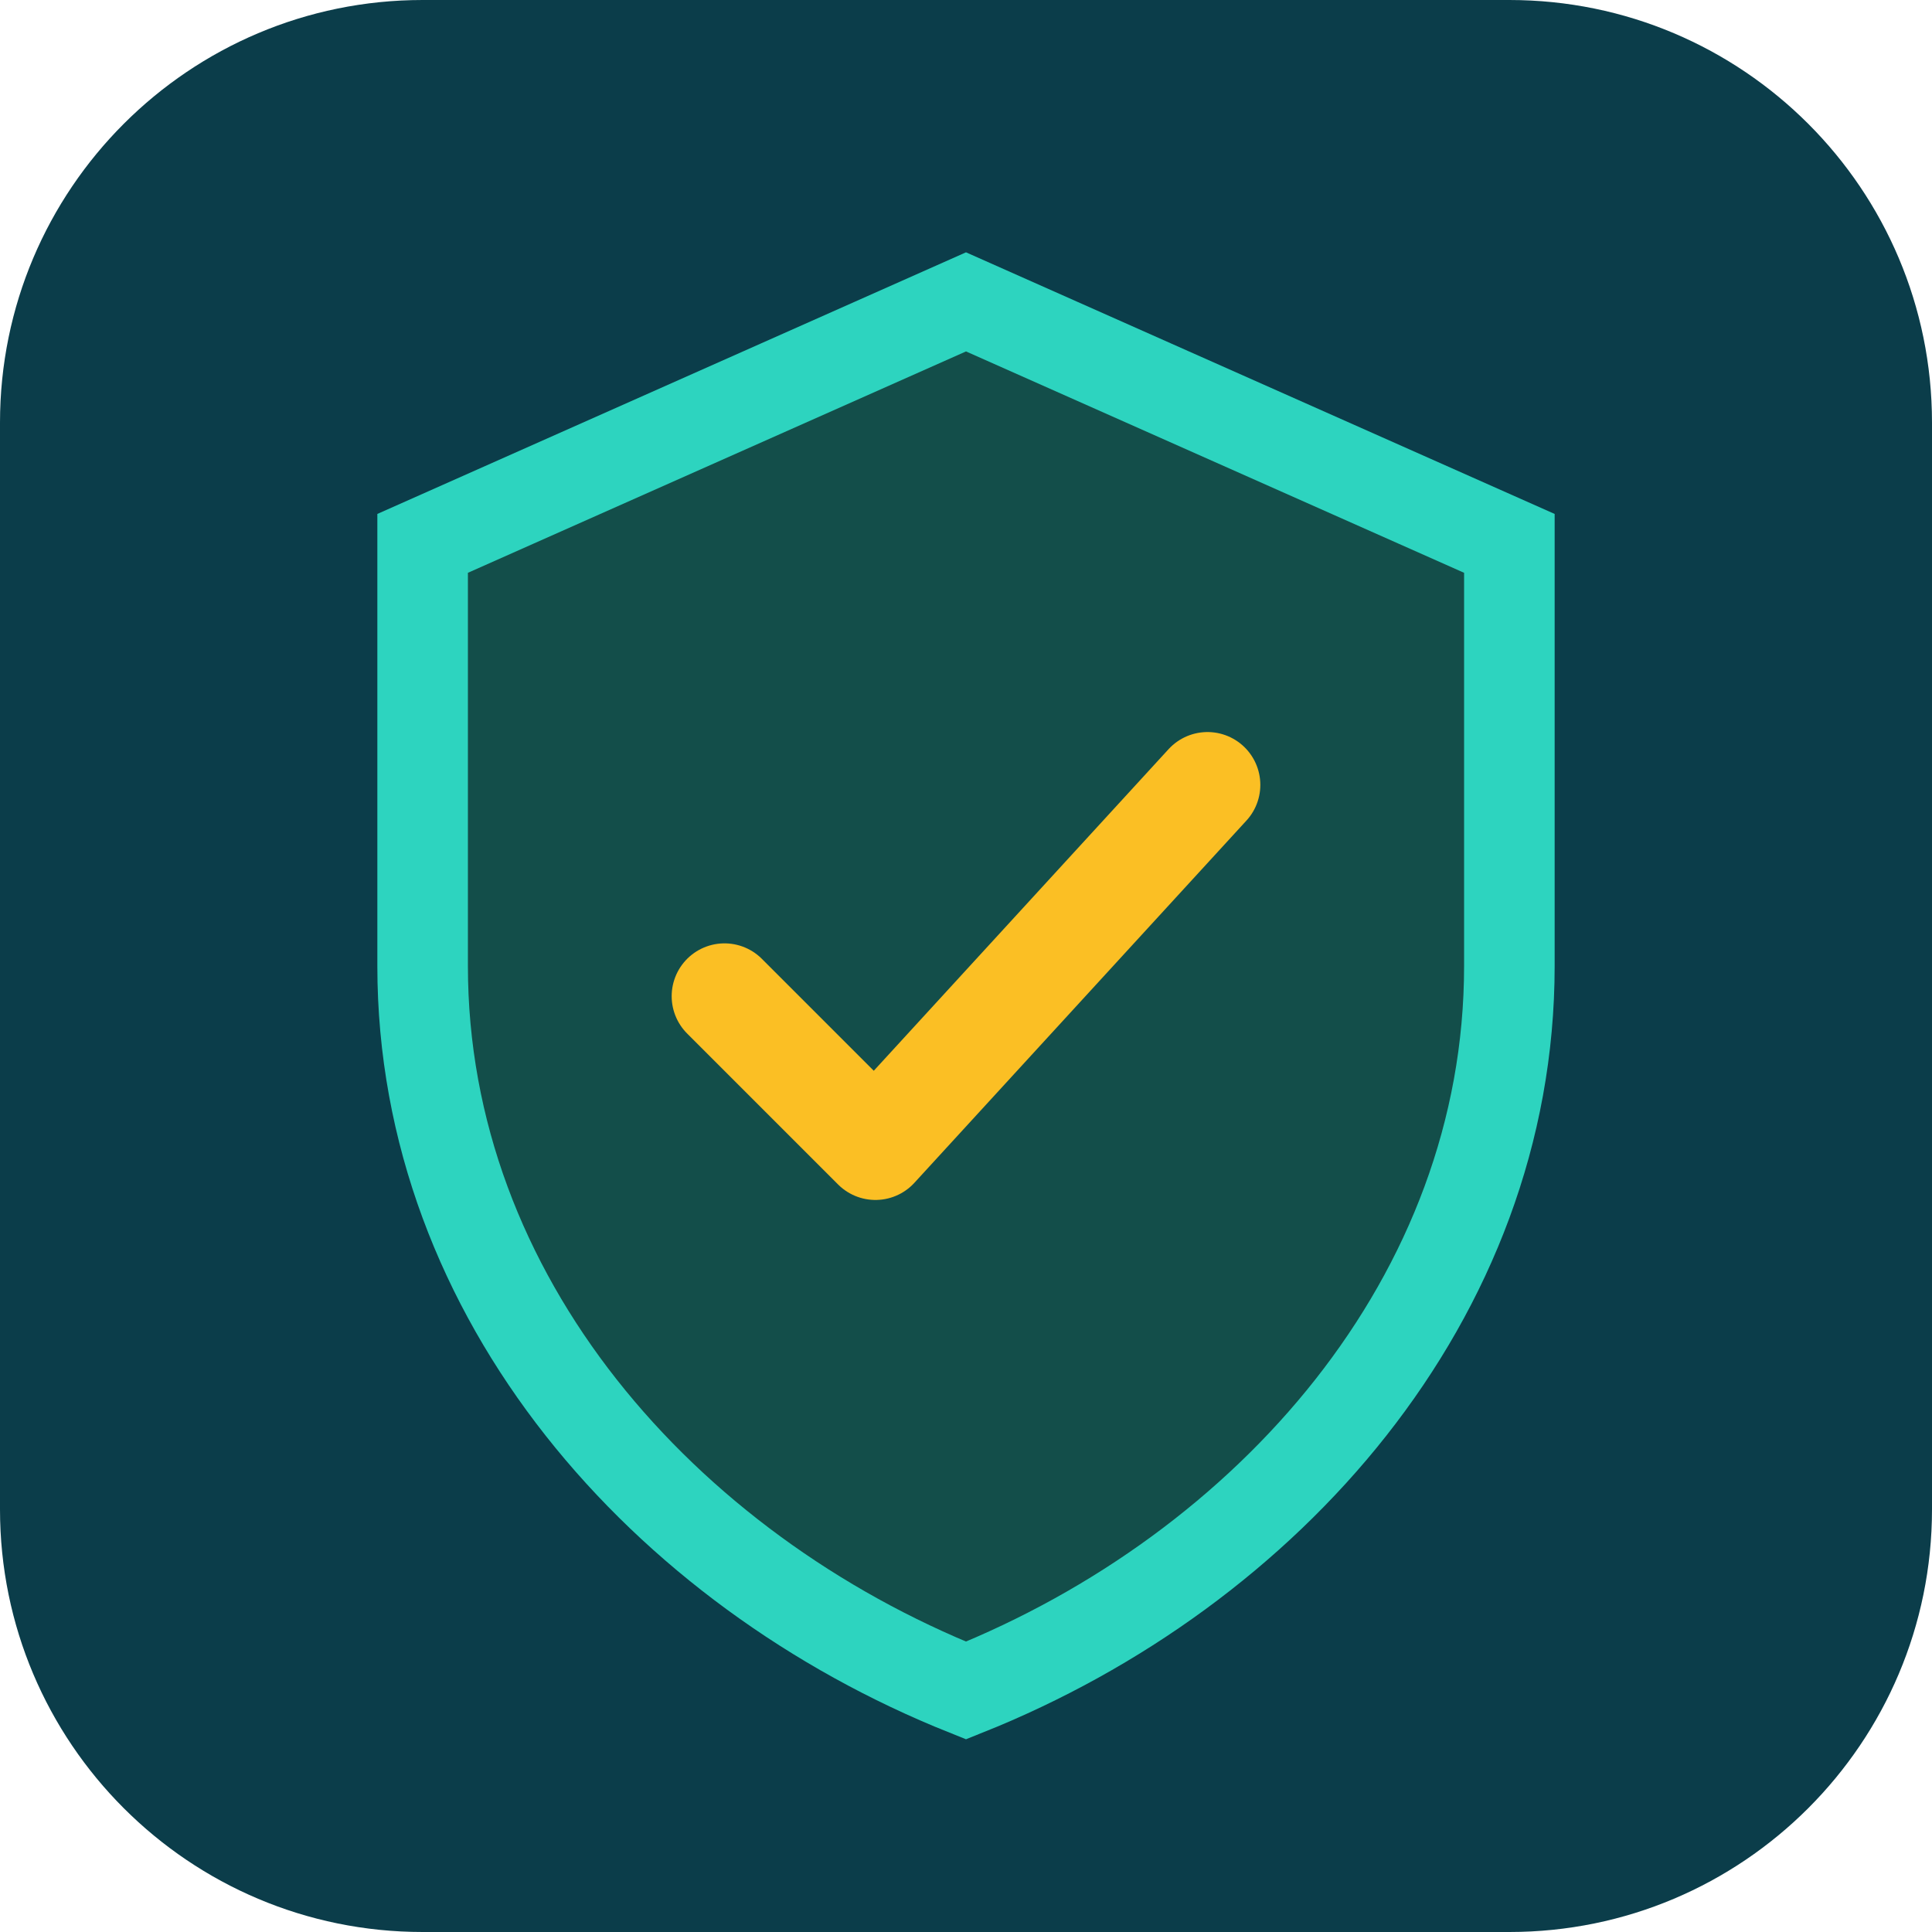
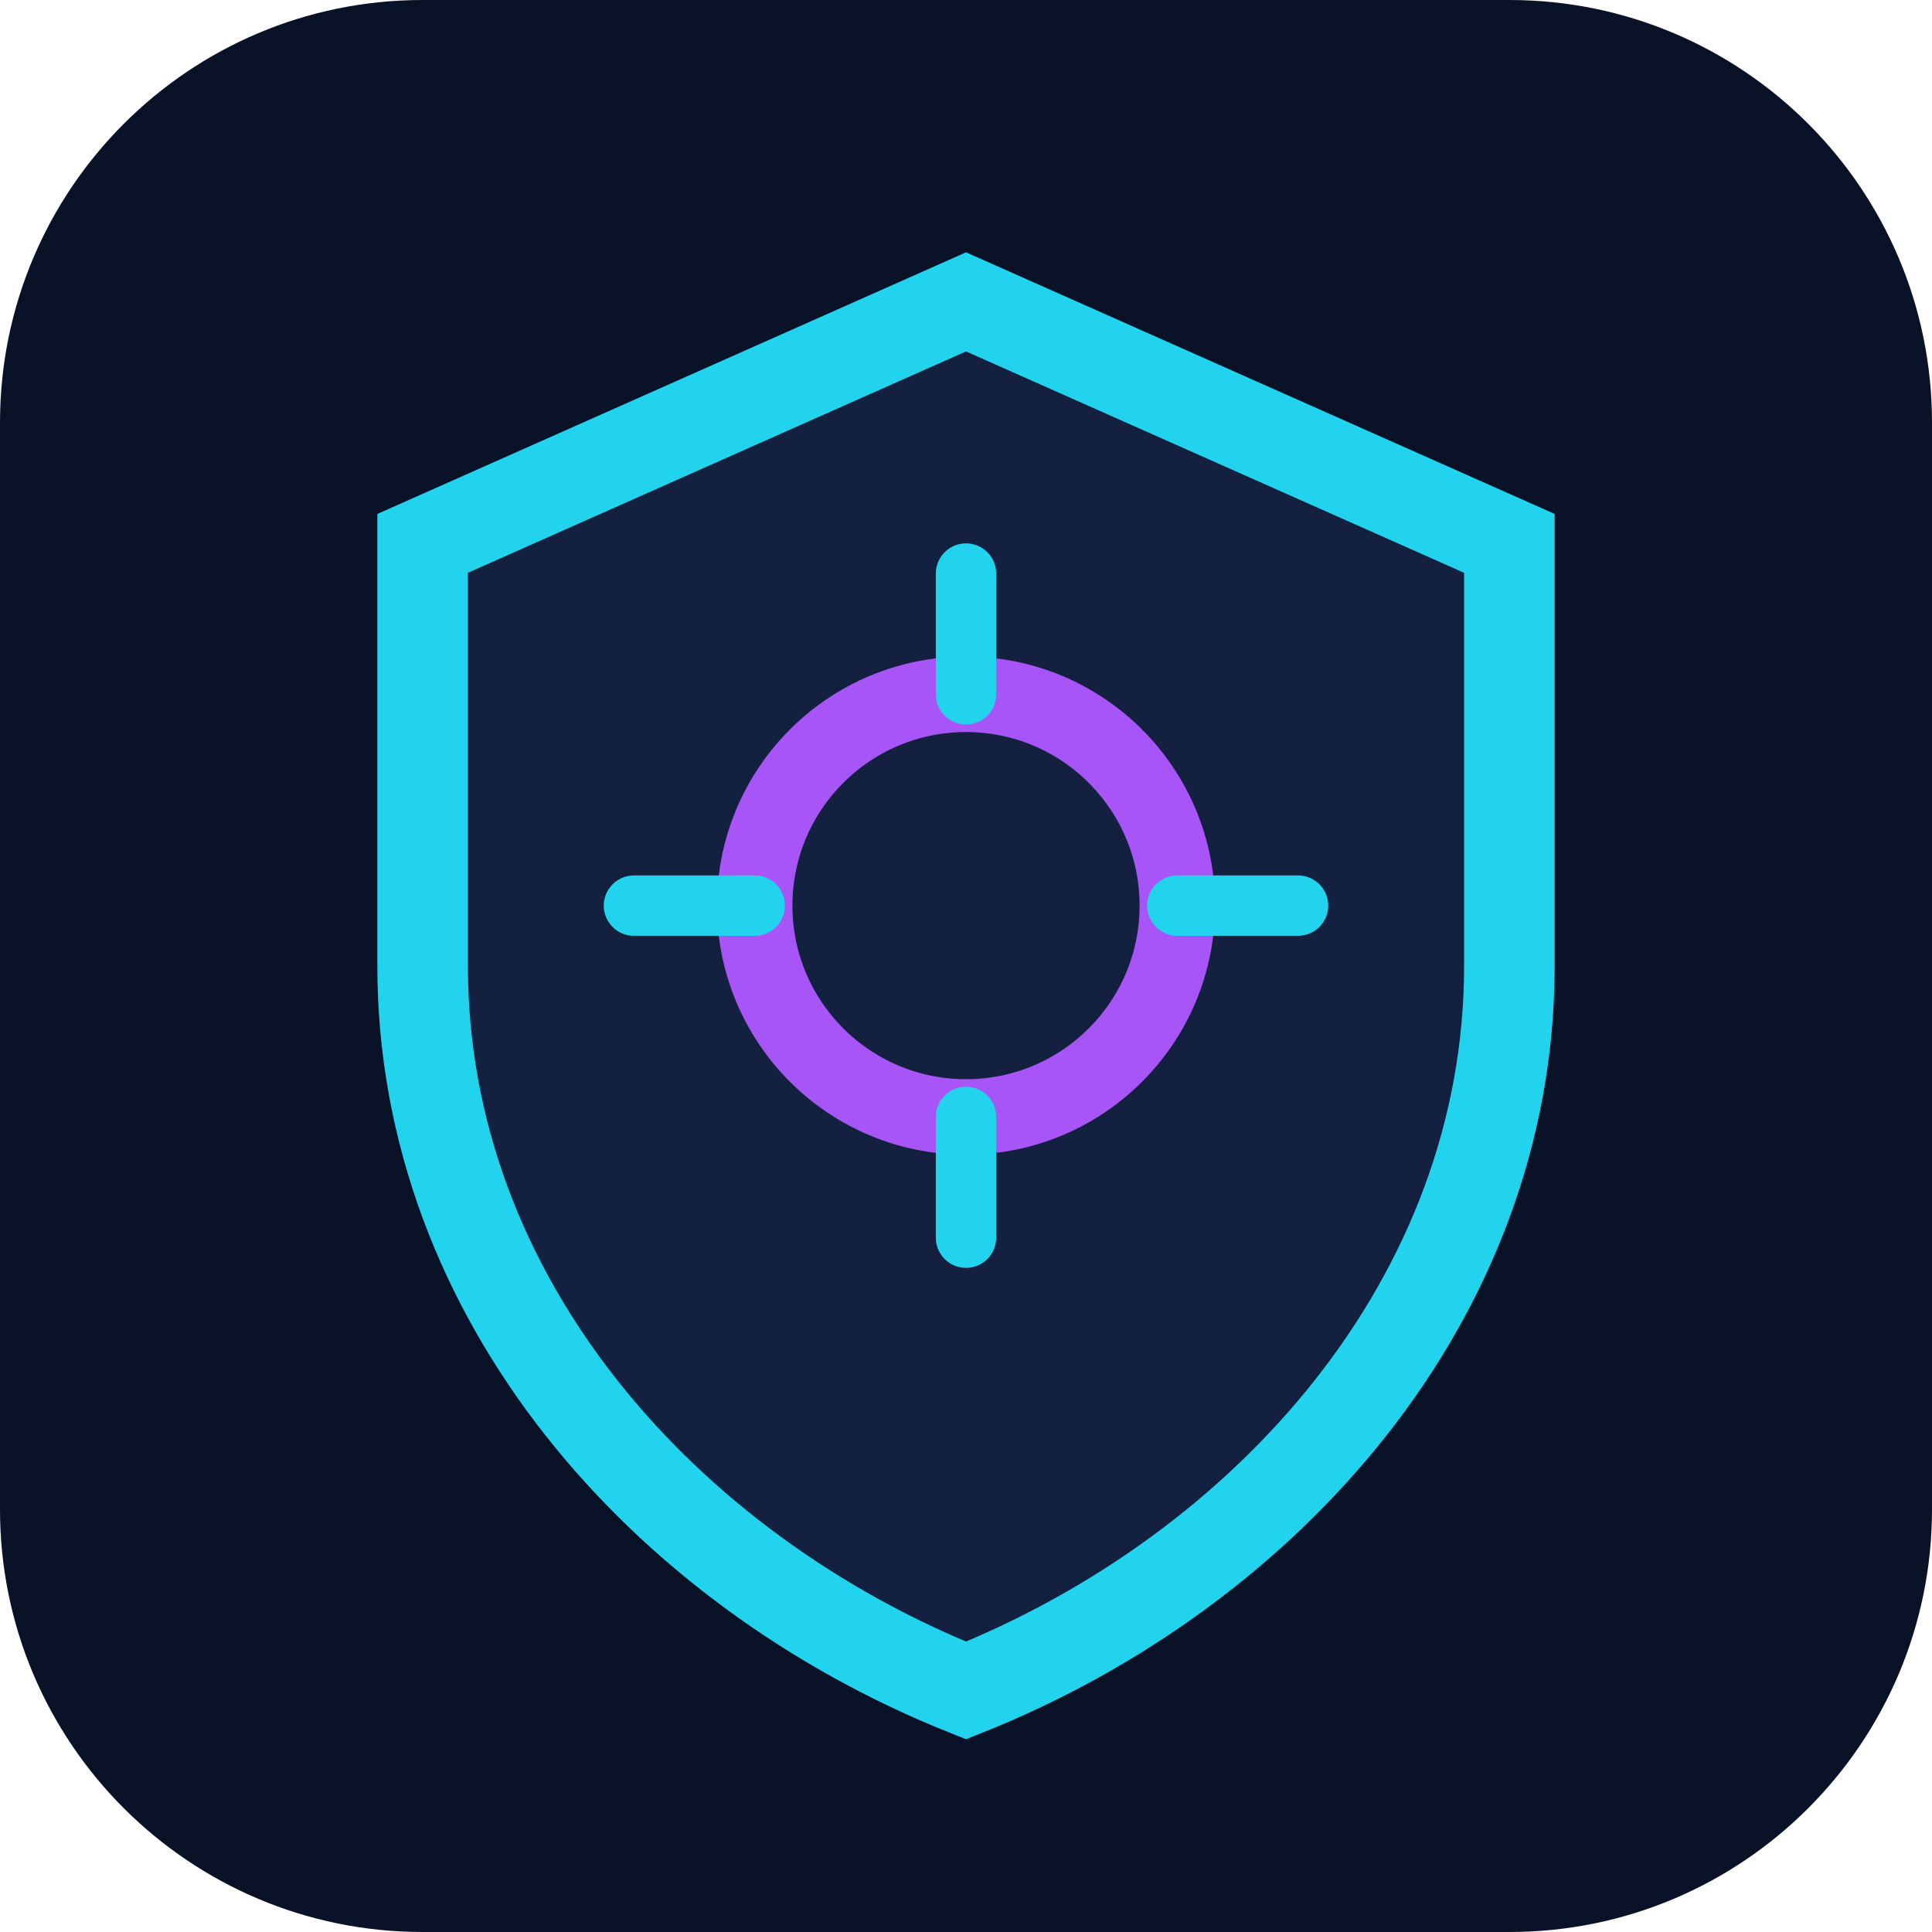
<svg xmlns="http://www.w3.org/2000/svg" viewBox="0 0 64 64" fill="none">
-   <rect width="64" height="64" rx="14" fill="#0B3D4A" />
-   <path d="M32 10L50 18V32C50 43 42 52 32 56C22 52 14 43 14 32V18L32 10Z" stroke="#2DD4BF" stroke-width="3" fill="#134E4A" />
-   <path d="M24 33L29 38L40 26" stroke="#FBBF24" stroke-width="3.5" stroke-linecap="round" stroke-linejoin="round" />
+   <rect width="64" height="64" rx="14" fill="#0A1228" />
+   <path d="M32 10L50 18V32C50 43 42 52 32 56C22 52 14 43 14 32V18L32 10Z" stroke="#22D3EE" stroke-width="3" fill="#13203F" />
+   <circle cx="32" cy="30" r="7" stroke="#A855F7" stroke-width="2.5" />
+   <path d="M32 23V19M32 41V37M25 30H21M43 30H39" stroke="#22D3EE" stroke-width="2" stroke-linecap="round" />
</svg>
